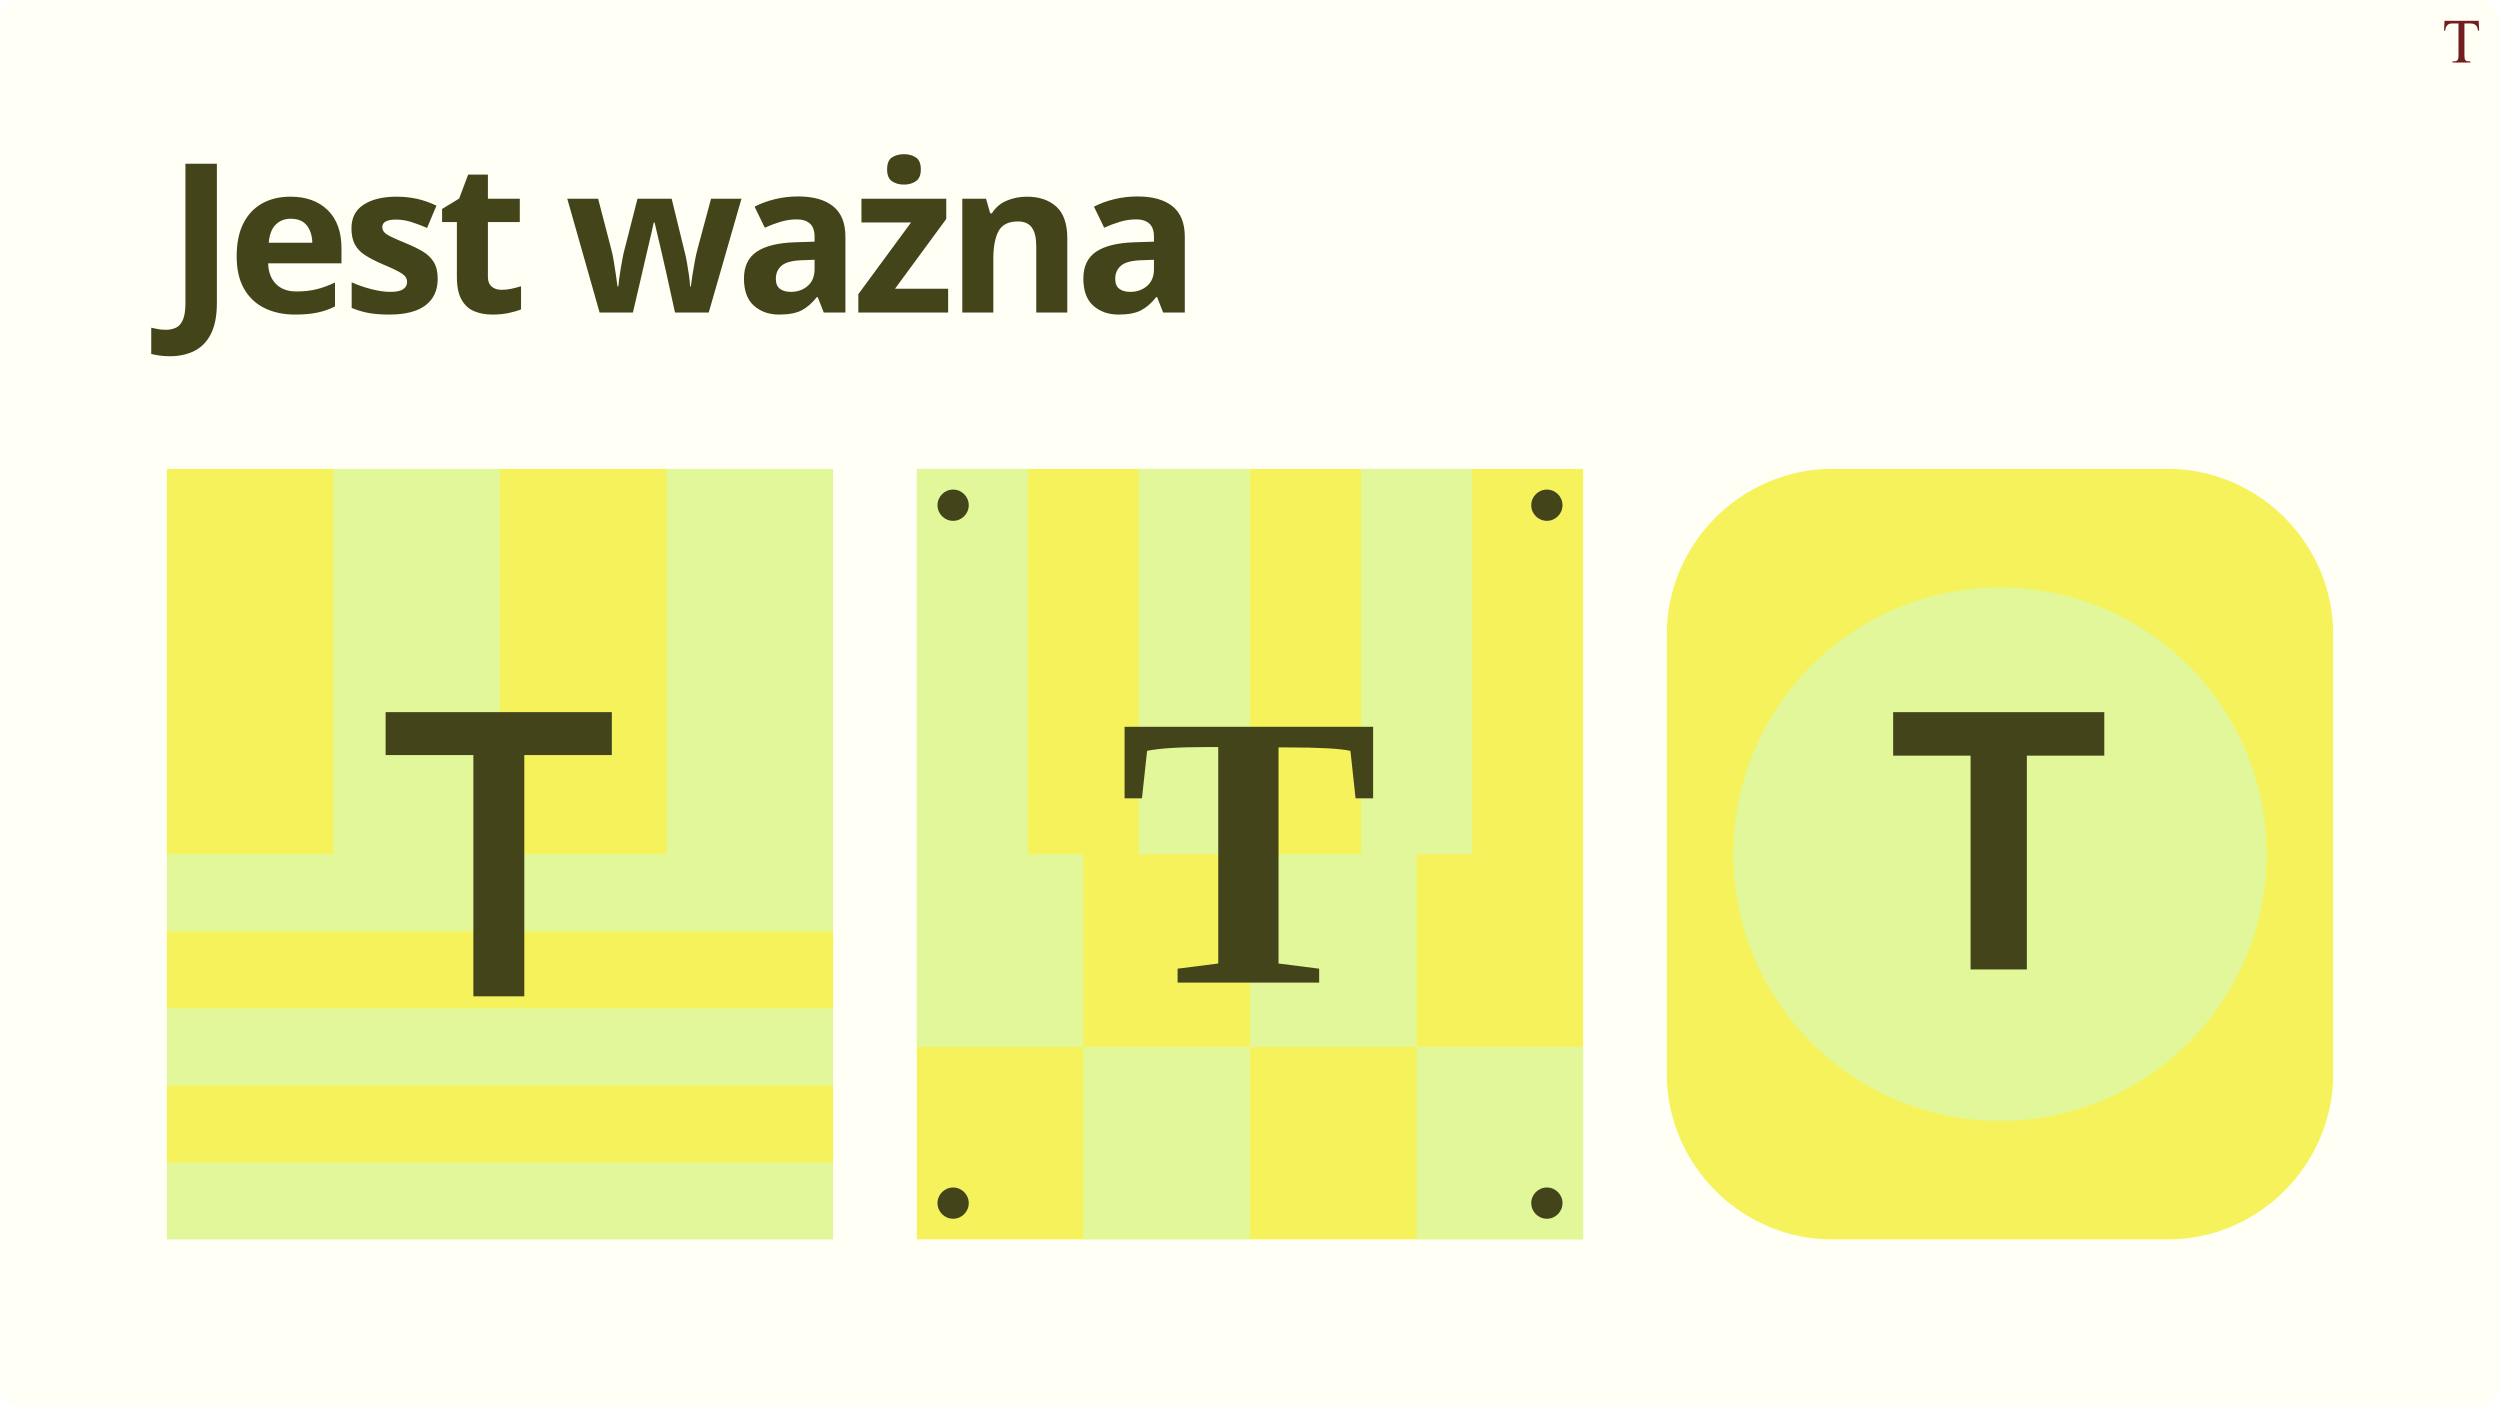
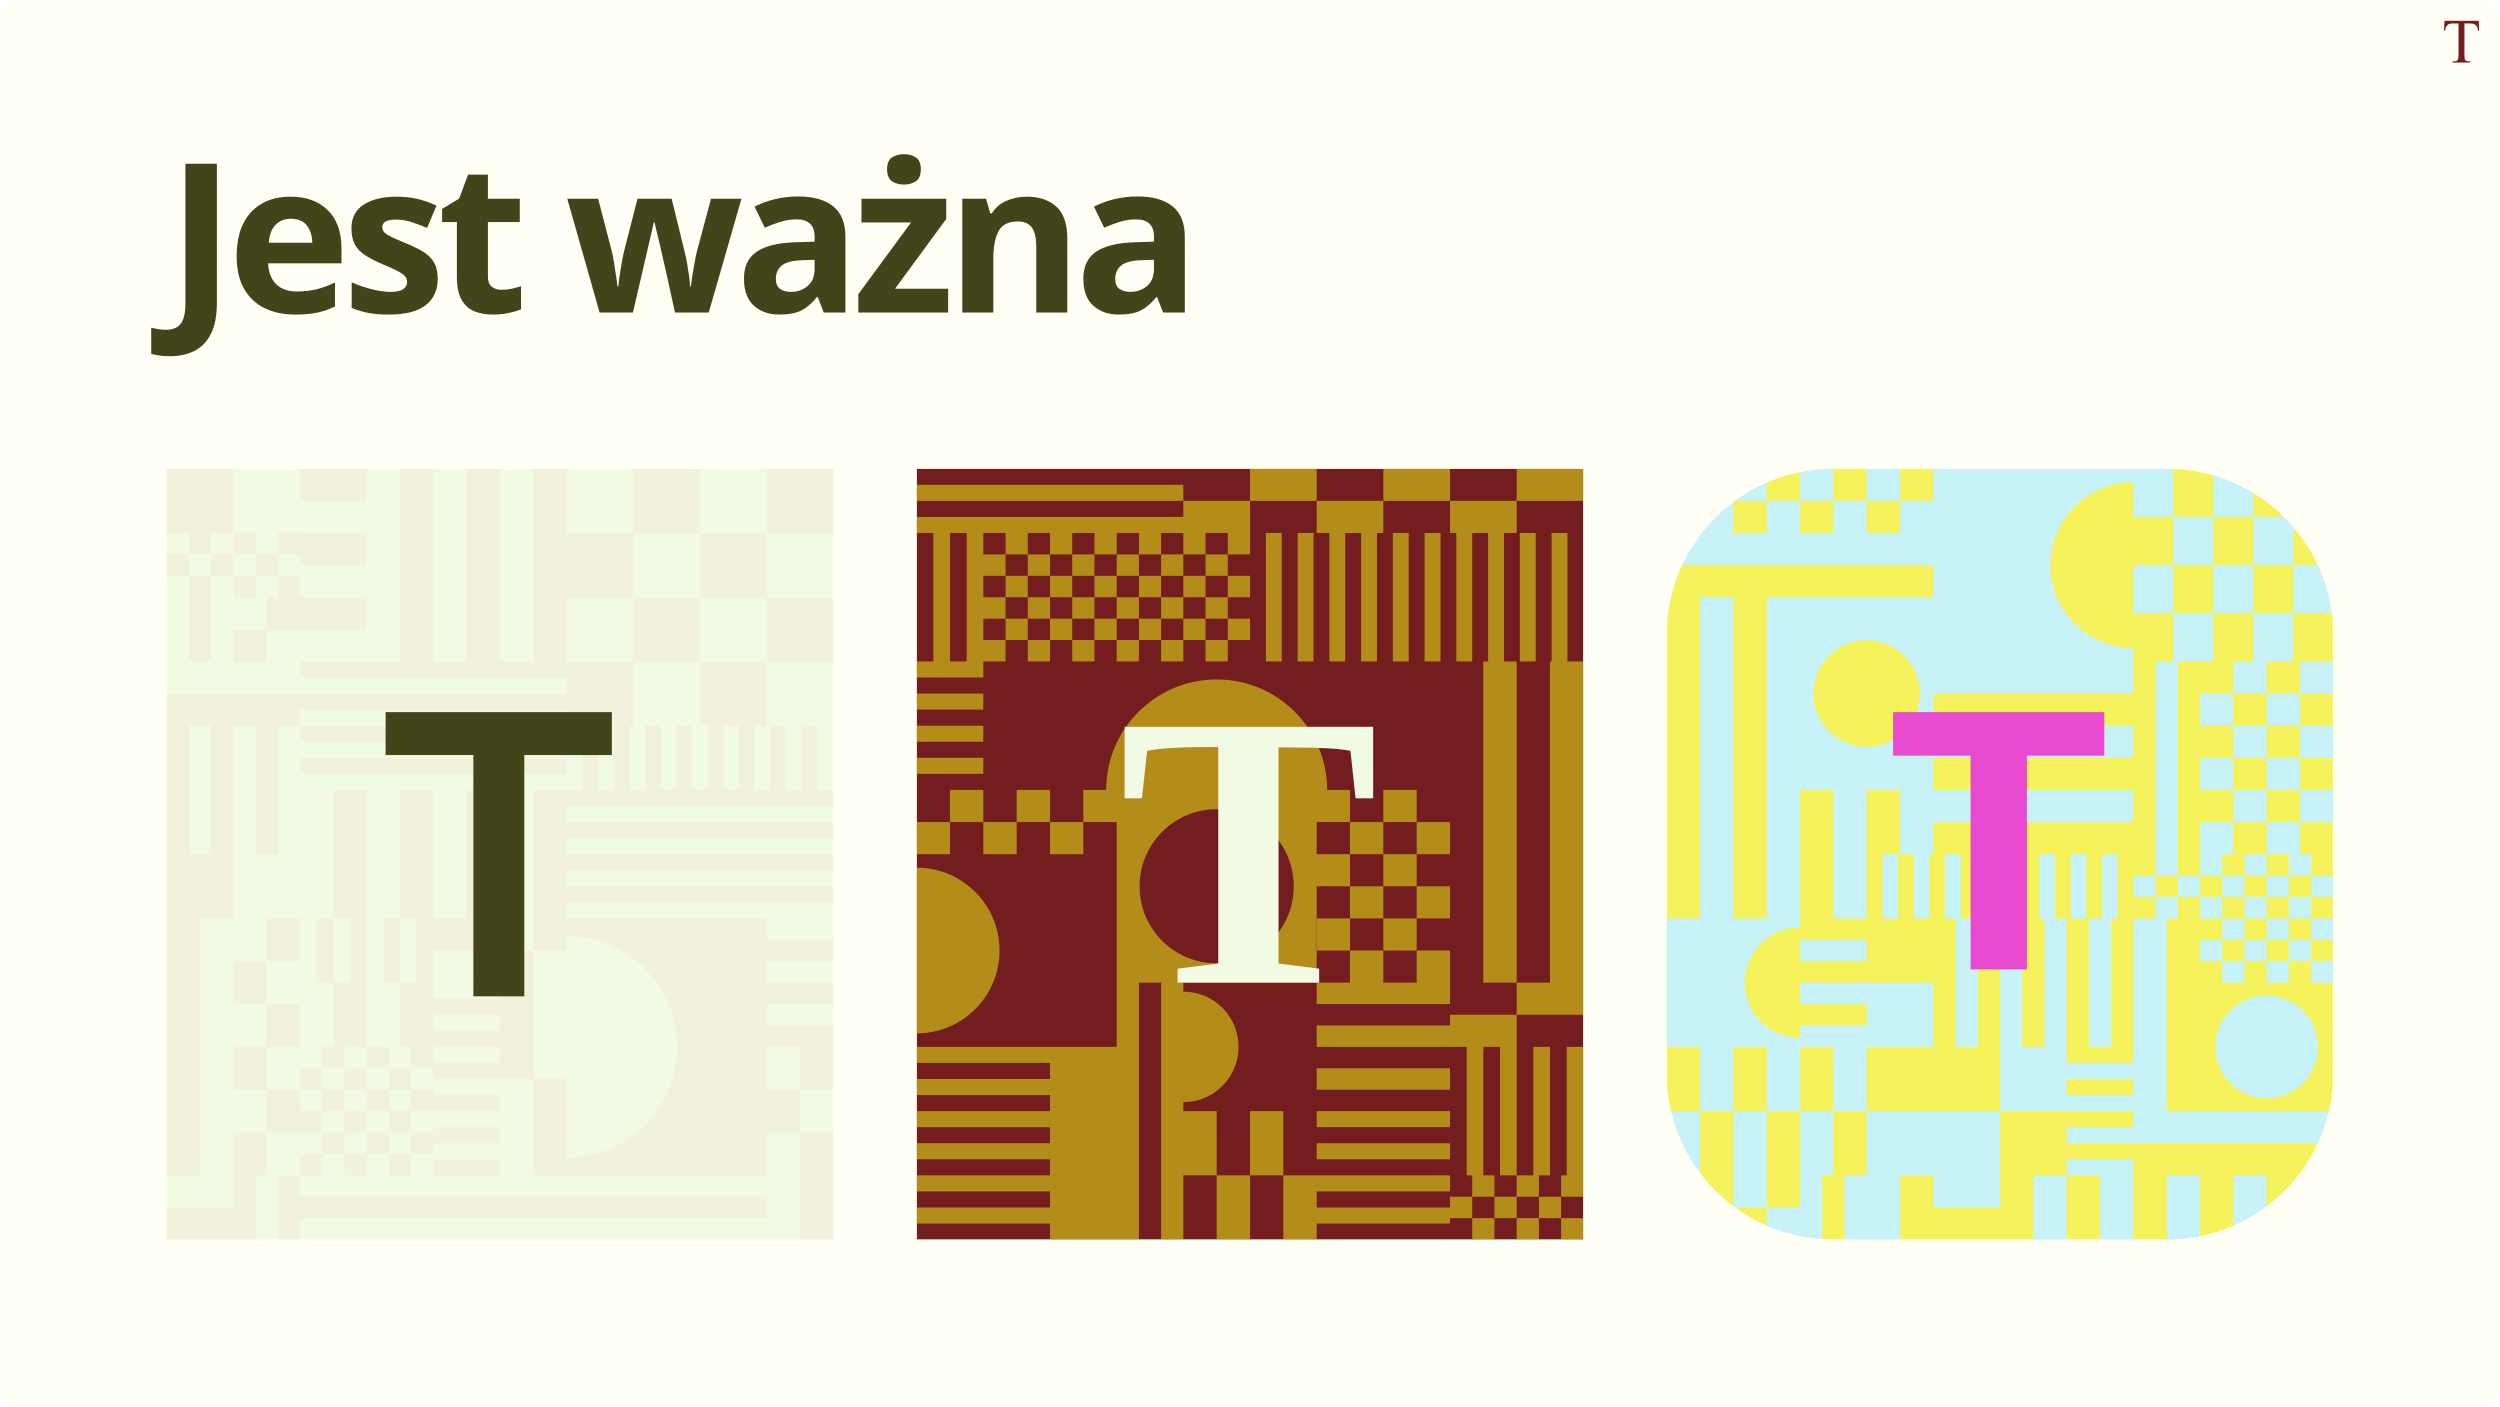
<svg xmlns="http://www.w3.org/2000/svg" width="1920" height="1080" viewBox="0 0 1920 1080" fill="none">
  <g id="01. Percepcja">
    <rect width="1920" height="1080" rx="16" fill="#FFFFF5" />
    <g id="Pattern / Rectangle 88">
      <mask id="mask0_171_2" style="mask-type:alpha" maskUnits="userSpaceOnUse" x="128" y="360" width="512" height="592">
        <rect id="Rectangle 88" x="128" y="360" width="512" height="592" fill="#D9D9D9" />
      </mask>
      <g mask="url(#mask0_171_2)">
        <g id="Pattern">
          <g id="Pattern tiles">
-             <path id="Color 1" d="M640 952H128V360H640V952Z" fill="#E2F79A" />
+             <path id="Color 1" d="M640 360V952H128V360H640Z" fill="#F1FBE3" />
            <g id="Color 2">
-               <path d="M640 892.8H128V833.6H640V892.8Z" fill="#F5F25C" />
-               <path d="M640 774.4H128V715.2H640V774.4Z" fill="#F5F25C" />
-               <path d="M256 656H128V360H256V656Z" fill="#F5F25C" />
-               <path d="M512 656H384V360H512V656Z" fill="#F5F25C" />
+               <path fill-rule="evenodd" clip-rule="evenodd" d="M230.4 409.34H281.6V434H230.4V425.774H213.34V409.334H196.27V425.774H179.2V442.214H196.27V425.774H213.33V442.214H230.4V458.663H213.34V442.224H196.27V458.663H179.2V442.224H162.13V458.663H145.07V442.224H128V425.774H145.07V409.334H128V360H179.2V409.33H230.4V409.34ZM162.13 425.774H145.07V442.214H162.14V425.774H179.2V409.334H162.13V425.774Z" fill="#F1F1DC" />
+               <path d="M281.6 384.67H230.4V360H281.6V384.67Z" fill="#F1F1DC" />
+               <path d="M435.2 594.33H230.4V582H435.2V594.33Z" fill="#F1F1DC" />
+               <path fill-rule="evenodd" clip-rule="evenodd" d="M640 557.333H627.96V606.663H640V618.997H435.2V631.327H640V643.667H435.2V655.997H640V668.337H435.2V680.667H640V692.997H435.2V705.327H640V705.333H588.8V721.773H640V738.214H588.8V754.663H640V771.104H588.8V787.554H640V803.993H588.8V836.89H614.399V804H640V836.89H614.399V869.78H588.8V902.667H409.6V828.667H435.2V888.854C482.062 888.854 520.051 850.864 520.051 804.003C520.051 757.142 482.061 719.153 435.2 719.153V730.003H409.6V754.663H435.2V754.667H409.6V828.667H332.8V820.44H315.74V804H298.67V820.44H281.601V836.88H298.67V820.44H315.73V836.88H332.8V840.997H384V853.327H332.8V853.33H315.74V836.89H298.67V853.33H281.601V869.77H298.67V853.33H315.73V869.77H332.8V865.667H384V877.997H332.8V886.22H315.74V869.78H298.67V886.22H281.601V902.66H298.67V886.22H315.73V902.66H332.8V890.337H384V902.667H230.4V919.107H588.8V935.548H230.4V951.997H614.399V869.78H640V952H128V927.337H179.2V902.667H128V532.67H230.4V532.66H435.2V520.33H230.4V508H307.199V360H332.799V508H358.399V360H383.999V508H409.6V360H435.2V409.33H486.4V360H537.601V409.33H588.8V360H640V409.33H588.8V458.66H640V508H588.8V557.33H640V557.333ZM264.53 804V820.44H247.471V836.88H264.54V820.44H281.601V804H264.53ZM264.53 886.22H247.471V902.66H264.54V886.22H281.601V869.78H264.53V886.22ZM264.53 853.33H247.471V869.77H264.54V853.33H281.601V836.89H264.53V853.33ZM332.8 791.667H384V779.327H332.8V791.667ZM145.07 557.333V656H162.141V557.333H145.07ZM384 730.003H409.6V606.667H384V730.003ZM332.8 705.333H358.4V606.667H332.8V705.333ZM213.33 656H196.271V557.333H179.2V705.33H230.4V738.223H204.8V771.113H179.2V738.223H204.8V705.333H153.6V902.663H179.2V869.783H204.8V902.663H230.4V886.22H247.471V869.78H230.4V869.773H204.8V836.893H230.4V853.33H247.471V836.89H230.4V820.44H247.471V804H230.4V804.003H204.8V836.893H179.2V804.003H204.8V771.113H230.4V803.997H256V754.667H230.4V754.663H243.2V705.333H256V754.663H268.8V705.333H256V606.667H230.4V606.66H435.2V606.663H447.25V557.333H435.2V569.67H230.4V557.333H213.33V656ZM435.2 508H486.4V458.67H435.2V508ZM537.601 508H588.8V458.67H537.601V508ZM486.4 458.66H537.601V409.33H486.4V458.66ZM196.271 951.997H213.341V902.667H196.271V951.997ZM281.6 754.667V803.997H307.2V754.667H281.6ZM332.8 816.337H384V803.997H332.8V816.337ZM332.8 766.997H384V754.667H332.8V766.997ZM320 754.663V705.333H307.2V606.667H281.6L281.601 754.663H294.4V705.333H307.2V754.663H320ZM384 754.663V730.003H332.8V754.663H384ZM459.3 606.663H471.34V557.333H459.3V606.663ZM483.39 606.663H495.44V557.333H483.39V606.663ZM507.49 606.663H519.53V557.333H507.49V606.663ZM531.58 606.663H543.62V557.333H531.58V606.663ZM555.67 606.663H567.72V557.333H555.67V606.663ZM579.77 606.663H591.81V557.333H579.77V606.663ZM603.86 606.663H615.91V557.333H603.86V606.663ZM435.2 545H230.4V557.33H435.2V545ZM537.601 557.33V508H486.4V557.33H537.601Z" fill="#F1F1DC" />
+               <path fill-rule="evenodd" clip-rule="evenodd" d="M230.4 458.67H281.6V483.33H230.4V483.337H204.8V507.997H230.4V508H128V507.997H145.07V458.667H128V458.664L230.4 458.663V458.67ZM162.141 458.667V507.997H179.2V483.337H204.8V458.667H162.141Z" fill="#F1F1DC" />
+             </g>
+             <g id="Color 3">
+               <path d="M640 952H128V951.997H640V952Z" fill="#FF7036" />
+               <path d="M230.4 902.667H128V902.663H230.4V902.667Z" fill="#FF7036" />
+               <path d="M588.8 902.667H435.2V902.663H588.8V902.667Z" fill="#FF7036" />
+               <path d="M332.8 804H230.4V803.997H332.8V804Z" fill="#FF7036" />
+               <path d="M435.2 754.667H230.4V754.663H435.2V754.667Z" fill="#FF7036" />
+               <path d="M230.4 705.333H128V705.33H230.4V705.333Z" fill="#FF7036" />
+               <path d="M640 606.667H435.2V606.663H640V606.667Z" fill="#FF7036" />
+               <path d="M230.4 557.333H128V557.33H230.4V557.333Z" fill="#FF7036" />
+               <path d="M640 557.333H435.2V557.33H640V557.333Z" fill="#FF7036" />
+               <path d="M230.4 508H128V507.997H230.4V508Z" fill="#FF7036" />
+               <path d="M230.4 458.667H128V458.664L230.4 458.663V458.667Z" fill="#FF7036" />
+               <path d="M230.4 409.334H128V409.33H230.4V409.334Z" fill="#FF7036" />
            </g>
          </g>
        </g>
      </g>
    </g>
    <g id="Pattern / Rectangle 89">
      <mask id="mask1_171_2" style="mask-type:alpha" maskUnits="userSpaceOnUse" x="704" y="360" width="512" height="592">
        <rect id="Rectangle 88_2" x="704" y="360" width="512" height="592" fill="#D9D9D9" />
      </mask>
      <g mask="url(#mask1_171_2)">
        <g id="Pattern_2">
          <g id="Pattern tiles_2">
-             <path id="Color 1_2" d="M1216 360V952H704V360H1216Z" fill="#F5F25C" />
+             <path id="Color 1_2" d="M1216 360V754.667L1216 508L1216 952H1113.6V952.003H908.8V952H704V360H1216Z" fill="#731D1E" />
            <g id="Color 2_2">
-               <path d="M960 952H832V804H960V952Z" fill="#E2F79A" />
-               <path d="M1216 952H1088V804H1216V952Z" fill="#E2F79A" />
-               <path d="M732 912C738.627 912 744 917.373 744 924C744 930.627 738.627 936 732 936C725.373 936 720 930.627 720 924C720 917.373 725.373 912 732 912Z" fill="#E2F79A" />
-               <path d="M789.33 656H832V804H704V360H789.33V656Z" fill="#E2F79A" />
-               <path d="M1130.67 656H1088V804H960V656H1045.33V360H1130.67V656Z" fill="#E2F79A" />
-               <path d="M960 656H874.66V360H960V656Z" fill="#E2F79A" />
-               <path d="M1188 376C1194.63 376 1200 381.373 1200 388C1200 394.627 1194.63 400 1188 400C1181.37 400 1176 394.627 1176 388C1176 381.373 1181.37 376 1188 376Z" fill="#E2F79A" />
+               <path d="M960 951.993H934.399V902.663H960V951.993Z" fill="#B38C1A" />
+               <path d="M985.6 902.663H960V853.333H985.6V902.663Z" fill="#B38C1A" />
+               <path d="M704 666.36C739.147 666.36 767.64 694.853 767.641 730C767.641 765.147 739.147 793.641 704 793.641V666.36Z" fill="#B38C1A" />
+               <path d="M1062.4 705.337H1036.8V680.667H1062.4V705.337Z" fill="#B38C1A" />
+               <path d="M1113.6 705.337H1088V680.667H1113.6V705.337Z" fill="#B38C1A" />
+               <path d="M1088 631.337H1062.4V606.667H1088V631.337Z" fill="#B38C1A" />
+               <path d="M755.2 594.33H704V582H755.2V594.33Z" fill="#B38C1A" />
+               <path d="M755.2 569.67H704V557.33H755.2V569.67Z" fill="#B38C1A" />
+               <path d="M755.2 545H704V532.66H755.2V545Z" fill="#B38C1A" />
+               <path d="M908.8 384.66H704V372.33H908.8V384.66Z" fill="#B38C1A" />
+               <path fill-rule="evenodd" clip-rule="evenodd" d="M908.8 952H806.4V939.67H704V927.33H806.4V915H704V902.66H806.4V890.33H704V878H806.4V865.67H704V853.33H806.4V841H704V828.66H806.4V816.33H704V804H857.6V656H704V631.337H729.6V606.667H704V606.66H755.2V631.337H780.8V606.667H806.4V631.337H832V606.667H849.55C849.552 559.807 887.539 521.821 934.399 521.82C981.26 521.82 1019.25 559.807 1019.25 606.667H1036.8V631.337H1011.2V655.997H1036.8V631.337H1062.4V655.997H1088V631.337H1113.6V656.007H1088V680.667H1062.4V656.007H1036.8V680.667H1011.2L1011.2 754.667H908.8V761.567C932.233 761.567 951.23 780.564 951.23 803.997C951.23 827.431 932.233 846.428 908.8 846.428V853.333H934.399V902.663H908.8V952ZM891.74 951.997V754.667H874.67V951.997H891.74ZM934.399 621.467C901.704 621.467 875.199 647.972 875.199 680.667C875.199 713.362 901.704 739.867 934.399 739.867C967.095 739.867 993.6 713.362 993.6 680.667C993.6 647.972 967.095 621.467 934.399 621.467ZM755.2 655.997V631.337H729.6V655.997H755.2ZM806.4 655.997V631.337H780.8V655.997H806.4ZM857.6 655.997V631.337H832V655.997H857.6Z" fill="#B38C1A" />
+               <path fill-rule="evenodd" clip-rule="evenodd" d="M1216 409.334H1203.81V508H1216V779.337H1164.8V803.997H1216V919.107H1198.94V902.667H1203.2V804H1190.4V902.667H1181.87V919.107H1164.8V935.547H1181.87V919.107H1198.93V935.547H1216V952H1113.6V952.003H1011.2V951.993H1113.6L1113.6 951.997H1130.67V935.557H1113.6V939.663H1011.2V951.993H985.6V902.663H1011.2L1011.2 754.667H1036.8V730.007H1011.2V705.337H1036.8V729.997H1062.4V705.337H1088V729.997H1113.6V771.107H1011.2V787.548H1113.6V779.337H1164.8L1164.8 754.667H1190.4V508H1191.62V409.334H1179.43V508H1167.24V409.334H1155.05V508H1164.8V754.667H1139.2V508H1142.86V409.334H1130.67V508H1118.48V409.334H1106.29V508H1094.1V409.334H1081.9V508H1069.71V409.334H1057.52V508H1045.33V409.334H1033.14V508H1020.95V409.334H1008.76V508H996.57V409.334H984.381V508H972.19V409.334H960V425.774H942.94V409.334H925.87V425.774H908.8V442.214H925.87V425.774H942.931V442.214H960V458.664H942.94V442.224H925.87V458.664H908.8V475.104H925.87V458.664H942.931V475.104H960V491.554H942.94V475.114H925.87V491.554H908.8V507.994H925.87V491.554H942.931V507.994H960V508H755.2V520.33H704V508H716.8V409.334H704V397H908.8V384.67H960V360H1011.2V384.67H1062.4V360H1113.6V384.67H1164.8V360H1216V384.67H1164.8V409.33H1216V409.334ZM1164.8 951.997V935.557H1147.73V951.997H1164.8ZM1011.2 803.997V820.438H1113.6V836.888H1011.2V853.327H1113.6V865.663H1011.2V877.993H1113.6V890.333H1011.2V902.663H1113.6V915.003H1011.2V927.333H1113.6V919.107H1130.67V902.667H1126.4V804H1113.6V803.997H1011.2ZM1062.4 754.667H1088V730.007H1062.4V754.667ZM729.6 508H742.399V409.334H729.6V508ZM789.33 491.554H772.271V507.994H789.34V491.554H806.4V475.114H789.33V491.554ZM823.47 491.554H806.4V507.994H823.47V491.554H840.53V507.994H857.601V491.554H840.54V475.114H823.47V491.554ZM891.73 491.554H874.67V507.994H891.74V491.554H908.8V475.114H891.73V491.554ZM755.2 491.554H772.271V475.114H755.2V491.554ZM857.601 491.554H874.67V475.114H857.601V491.554ZM789.33 458.664H772.271V475.104H789.34V458.664H806.4V442.224H789.33V458.664ZM823.47 458.664H806.4V475.104H823.47V458.664H840.53V475.104H857.601V458.664H840.54V442.224H823.47V458.664ZM891.73 458.664H874.67V475.104H891.74V458.664H908.8V442.224H891.73V458.664ZM755.2 458.664H772.271V442.224H755.2V458.664ZM857.601 458.664H874.67V442.224H857.601V458.664ZM1198.94 951.997V935.557H1181.87V951.997H1198.94ZM1139.2 804V902.667H1147.73V919.107H1130.67V935.547H1147.74V919.107H1164.8V902.667H1152V804H1139.2ZM1164.8 902.667H1177.6V804H1164.8V902.667ZM1011.2 409.33V384.67H960V409.33H1011.2ZM755.2 425.774H772.271V409.334H755.2V425.774ZM789.33 425.774H772.271V442.214H789.34V425.774H806.4V409.334H789.33V425.774ZM823.47 425.774H806.4V442.214H823.47V425.774H840.53V442.214H857.601V425.774H840.54V409.334H823.47V425.774ZM857.601 425.774H874.67V409.334H857.601V425.774ZM891.73 425.774H874.67V442.214H891.74V425.774H908.8V409.334H891.73V425.774ZM1113.6 409.33V384.67H1062.4V409.33H1113.6Z" fill="#B38C1A" />
            </g>
-             <g id="Color 3">
-               <path d="M732 912C738.627 912 744 917.373 744 924C744 930.627 738.627 936 732 936C725.373 936 720 930.627 720 924C720 917.373 725.373 912 732 912Z" fill="#44441A" />
-               <path d="M1188 912C1194.63 912 1200 917.373 1200 924C1200 930.627 1194.63 936 1188 936C1181.37 936 1176 930.627 1176 924C1176 917.373 1181.37 912 1188 912Z" fill="#44441A" />
-               <path d="M732 376C738.627 376 744 381.373 744 388C744 394.627 738.627 400 732 400C725.373 400 720 394.627 720 388C720 381.373 725.373 376 732 376Z" fill="#44441A" />
-               <path d="M1188 376C1194.63 376 1200 381.373 1200 388C1200 394.627 1194.63 400 1188 400C1181.37 400 1176 394.627 1176 388C1176 381.373 1181.37 376 1188 376Z" fill="#44441A" />
+             <g id="Color 3_2">
+               <path d="M908.8 952H857.601V951.997H908.8V952Z" fill="#FF7036" />
+               <path d="M1216 952H1113.6V951.997H1216V952Z" fill="#FF7036" />
+               <path d="M1216 804H1113.6V803.997H1216V804Z" fill="#FF7036" />
+               <path d="M857.6 656H704V655.997H857.6V656Z" fill="#FF7036" />
+               <path d="M1216 409.334H704V409.33H1216V409.334Z" fill="#FF7036" />
            </g>
          </g>
        </g>
      </g>
    </g>
    <g id="Pattern / Rectangle 90">
      <mask id="mask2_171_2" style="mask-type:alpha" maskUnits="userSpaceOnUse" x="1280" y="360" width="512" height="592">
        <rect id="Rectangle 88_3" x="1280" y="360" width="512" height="592" rx="128" fill="#D9D9D9" />
      </mask>
      <g mask="url(#mask2_171_2)">
        <g id="Pattern_3">
          <g id="Pattern tiles_3">
-             <path id="Color 1_3" d="M1792 952H1280V360H1792V952Z" fill="#F5F25C" />
-             <path id="Color 2_3" d="M1536 451.2C1649.11 451.2 1740.8 542.892 1740.8 656C1740.8 769.108 1649.11 860.8 1536 860.8C1422.89 860.8 1331.2 769.108 1331.2 656C1331.2 542.892 1422.89 451.2 1536 451.2Z" fill="#E2F79A" />
+             <path id="Color 1_3" fill-rule="evenodd" clip-rule="evenodd" d="M1792 952H1280V360H1792V952Z" fill="#F5F25C" />
+             <g id="Color 2_3">
+               <path d="M1740.8 764.527C1762.6 764.527 1780.27 782.199 1780.27 803.997C1780.27 825.796 1762.6 843.468 1740.8 843.468C1719 843.468 1701.33 825.796 1701.33 803.997C1701.33 782.199 1719 764.527 1740.8 764.527Z" fill="#C7F3F8" />
+               <path fill-rule="evenodd" clip-rule="evenodd" d="M1740.8 582H1766.4V557.34H1792V582H1766.4V606.67H1740.8V631.33H1715.2V606.67H1689.6V582H1715.2V557.34H1740.8V582ZM1715.2 606.67H1740.8V582H1715.2V606.67Z" fill="#C7F3F8" />
+               <path d="M1792 631.33H1766.4V606.67H1792V631.33Z" fill="#C7F3F8" />
+               <path d="M1761.28 508H1740.8V532.67H1766.4V508H1792V532.67H1766.4V557.33H1740.8V532.67H1715.2V557.33H1689.6V532.67H1715.2V508H1730.56V471H1761.28V508Z" fill="#C7F3F8" />
+               <path d="M1669.12 471H1638.4V434H1669.12V471Z" fill="#C7F3F8" />
+               <path d="M1730.56 471H1699.84V434H1730.56V471Z" fill="#C7F3F8" />
+               <path d="M1792 471H1761.28V434H1792V471Z" fill="#C7F3F8" />
+               <path d="M1699.84 434H1669.12V397H1699.84V434Z" fill="#C7F3F8" />
+               <path d="M1761.28 434H1730.56V397H1761.28V434Z" fill="#C7F3F8" />
+               <path d="M1730.56 397H1699.84V360H1730.56V397Z" fill="#C7F3F8" />
+               <path d="M1792 397H1761.28V360H1792V397Z" fill="#C7F3F8" />
+               <path d="M1305.6 384.67H1280V360H1305.6V384.67Z" fill="#C7F3F8" />
+               <path d="M1356.8 384.67H1331.2V360H1356.8V384.67Z" fill="#C7F3F8" />
+               <path d="M1408 384.67H1382.4V360H1408V384.67Z" fill="#C7F3F8" />
+               <path d="M1459.2 384.67H1433.6V360H1459.2V384.67Z" fill="#C7F3F8" />
+               <path d="M1433.6 738.214H1382.4V721.773H1433.6V738.214Z" fill="#C7F3F8" />
+               <path fill-rule="evenodd" clip-rule="evenodd" d="M1484.8 656H1481.79V705.33H1493.84V656H1505.89V705.33H1517.93V656H1529.98V705.33H1542.02V656H1554.07V705.33H1566.12V656H1578.17V705.33H1590.21V656H1602.26V705.33H1614.31V656H1626.36V705.33H1655.47V688.89H1638.4V672.44H1655.47V508H1669.12V471H1699.84V508H1672.54V656H1672.53V672.44H1655.47V688.88H1672.54V672.44H1689.6L1689.6 631.34H1715.2V656H1706.67V672.44H1689.6V688.88H1706.67V672.44H1723.73V688.88H1740.8V672.44H1723.74V656H1740.8V631.34H1766.4V656H1774.93V672.44H1757.87V688.88H1774.94V672.44H1792V688.89H1774.93V705.33H1792V721.773H1774.94V705.333H1757.87V721.773H1740.8V738.213H1757.87V721.773H1774.93V738.213H1792V754.667H1689.6V754.663H1706.67V738.223H1689.6V721.773H1706.67V705.333H1664V853.333H1792V878.003H1638.4V878H1587.2V865.67H1638.4V853.33H1536V902.66H1587.2V890.33H1638.4V902.66H1587.2L1587.2 951.997H1612.8V902.667H1638.4V951.997H1664V902.667H1638.4L1638.4 902.663H1792V952H1280V951.997H1305.6V927.337H1331.2V951.997H1356.8V927.337H1382.4V902.667H1356.8V927.337H1331.2V902.667H1305.6V927.337H1280V853.33H1305.6V804H1280V705.33H1305.6V656H1280V655.997H1305.6V458.667H1280V458.663H1484.8V434.004H1280V409.33H1305.6V384.67H1331.2V409.33H1356.8V384.67H1382.4V409.33H1408V384.67H1433.6V409.33H1459.2V384.67H1484.8V360H1669.12V397H1638.4L1638.4 370.36C1603.25 370.361 1574.76 398.853 1574.76 434C1574.76 469.147 1603.25 497.639 1638.4 497.64V532.67H1484.8V557.34H1638.4V582H1484.8V606.67H1638.4V631.33H1484.8V656ZM1416.54 951.997V902.667H1399.47V951.997H1416.54ZM1305.6 902.66H1331.2V853.33H1305.6V902.66ZM1356.8 902.66H1382.4V853.33H1356.8V902.66ZM1331.2 853.33H1356.8V804H1331.2V853.33ZM1382.4 853.33H1408V804H1433.6V803.993H1382.4V853.33ZM1587.2 841H1638.4V828.66H1587.2V841ZM1518.94 804H1501.87V705.333H1382.4V712.233C1358.97 712.234 1339.97 731.23 1339.97 754.663C1339.97 778.096 1358.97 797.094 1382.4 797.094L1382.4 797.093V787.554H1433.6V771.104H1382.4V754.663H1484.8V804.003H1433.6V853.33H1408V902.66H1433.6V853.333H1484.8V853.33H1536V705.333H1518.94V804ZM1621.34 804H1604.27V705.333H1587.2V816.33H1638.4V705.333H1621.34V804ZM1740.8 754.663V738.223H1723.73V754.663H1740.8ZM1689.6 705.33V688.89H1672.53V705.33H1689.6ZM1740.8 672.44H1757.87V656H1740.8L1740.8 672.44ZM1433.6 491.707C1410.98 491.707 1392.64 510.045 1392.64 532.667C1392.64 555.289 1410.98 573.627 1433.6 573.627C1456.22 573.627 1474.56 555.289 1474.56 532.667C1474.56 510.045 1456.22 491.707 1433.6 491.707ZM1689.6 902.667V951.997H1715.2V902.667H1689.6ZM1459.2 951.997H1561.6V902.667H1536V927.337H1484.8V902.667H1459.2V951.997ZM1740.8 951.997H1766.4V902.667H1740.8V951.997ZM1774.94 754.663V738.223H1757.87V754.663H1774.94ZM1723.73 705.333V721.773H1706.67V738.213H1723.74V721.773H1740.8V705.333H1723.73ZM1553.07 804H1570.13V705.333H1553.07V804ZM1723.74 705.33V688.89H1706.67V705.33H1723.74ZM1757.87 705.33V688.89H1740.8V705.33H1757.87ZM1331.2 656V705.33H1356.8V656H1331.2ZM1382.4 705.33H1408V656H1382.4V705.33ZM1433.6 705.33H1445.65V656H1433.6V705.33ZM1457.7 705.33H1469.74V656H1457.7V705.33ZM1408 655.997V606.667H1382.4V655.997H1408ZM1459.2 655.997V606.667H1433.6V655.997H1459.2ZM1331.2 655.997H1356.8V458.667H1331.2V655.997Z" fill="#C7F3F8" />
+             </g>
+             <g id="Color 3_3">
+               <path d="M1792 952H1280V951.997H1792V952Z" fill="#FF7036" />
+               <path d="M1484.8 902.667H1433.6L1433.6 902.663H1484.8V902.667Z" fill="#FF7036" />
+               <path d="M1792 902.667H1638.4V902.663H1792V902.667Z" fill="#FF7036" />
+               <path d="M1792 754.667H1689.6V754.663H1792V754.667Z" fill="#FF7036" />
+               <path d="M1792 705.333H1280V705.33H1792V705.333Z" fill="#FF7036" />
+               <path d="M1484.8 656H1280V655.997H1484.8V656Z" fill="#FF7036" />
+               <path d="M1484.8 458.667H1280V458.663H1484.8V458.667Z" fill="#FF7036" />
+               <path d="M1484.8 409.334H1280V409.33H1484.8V409.334Z" fill="#FF7036" />
+             </g>
          </g>
        </g>
      </g>
    </g>
    <text id="Jest ważna" fill="#44441A" style="white-space: pre" xml:space="preserve" font-family="Figtree" font-size="160" font-weight="600" letter-spacing="-0.04em">
      <tspan x="128" y="240">Jest ważna</tspan>
    </text>
    <g id="Frame 1236">
      <path id="Vector" d="M1903.64 16L1904 23.504H1903.1C1902.92 22.183 1902.69 21.239 1902.39 20.673C1901.9 19.76 1901.24 19.091 1900.42 18.667C1899.61 18.226 1898.54 18.006 1897.21 18.006H1892.68V42.454C1892.68 44.421 1892.9 45.648 1893.32 46.136C1893.92 46.797 1894.85 47.127 1896.1 47.127H1897.21V48H1883.57V47.127H1884.71C1886.07 47.127 1887.04 46.718 1887.61 45.9C1887.95 45.396 1888.13 44.248 1888.13 42.454V18.006H1884.26C1882.76 18.006 1881.69 18.116 1881.06 18.336C1880.23 18.635 1879.53 19.209 1878.95 20.059C1878.36 20.909 1878.01 22.057 1877.9 23.504H1877L1877.38 16H1903.64Z" fill="#731D1E" />
    </g>
    <text id="T" fill="#44441A" style="white-space: pre" xml:space="preserve" font-family="Inter" font-size="300" font-weight="600" letter-spacing="0em">
      <tspan x="284" y="765.182">T</tspan>
    </text>
-     <text id="T_2" fill="#44441A" style="white-space: pre" xml:space="preserve" font-family="Times New Roman" font-size="300" font-weight="bold" letter-spacing="0em">
+     <text id="T_2" fill="#F1FBE3" style="white-space: pre" xml:space="preserve" font-family="Times New Roman" font-size="300" font-weight="bold" letter-spacing="0em">
      <tspan x="859" y="754.633">T</tspan>
    </text>
-     <text id="T_3" fill="#44441A" style="white-space: pre" xml:space="preserve" font-family="Courier New" font-size="300" font-weight="bold" letter-spacing="0em">
+     <text id="T_3" fill="#E84ACF" style="white-space: pre" xml:space="preserve" font-family="Courier New" font-size="300" font-weight="bold" letter-spacing="0em">
      <tspan x="1445" y="744.539">T</tspan>
    </text>
  </g>
</svg>
